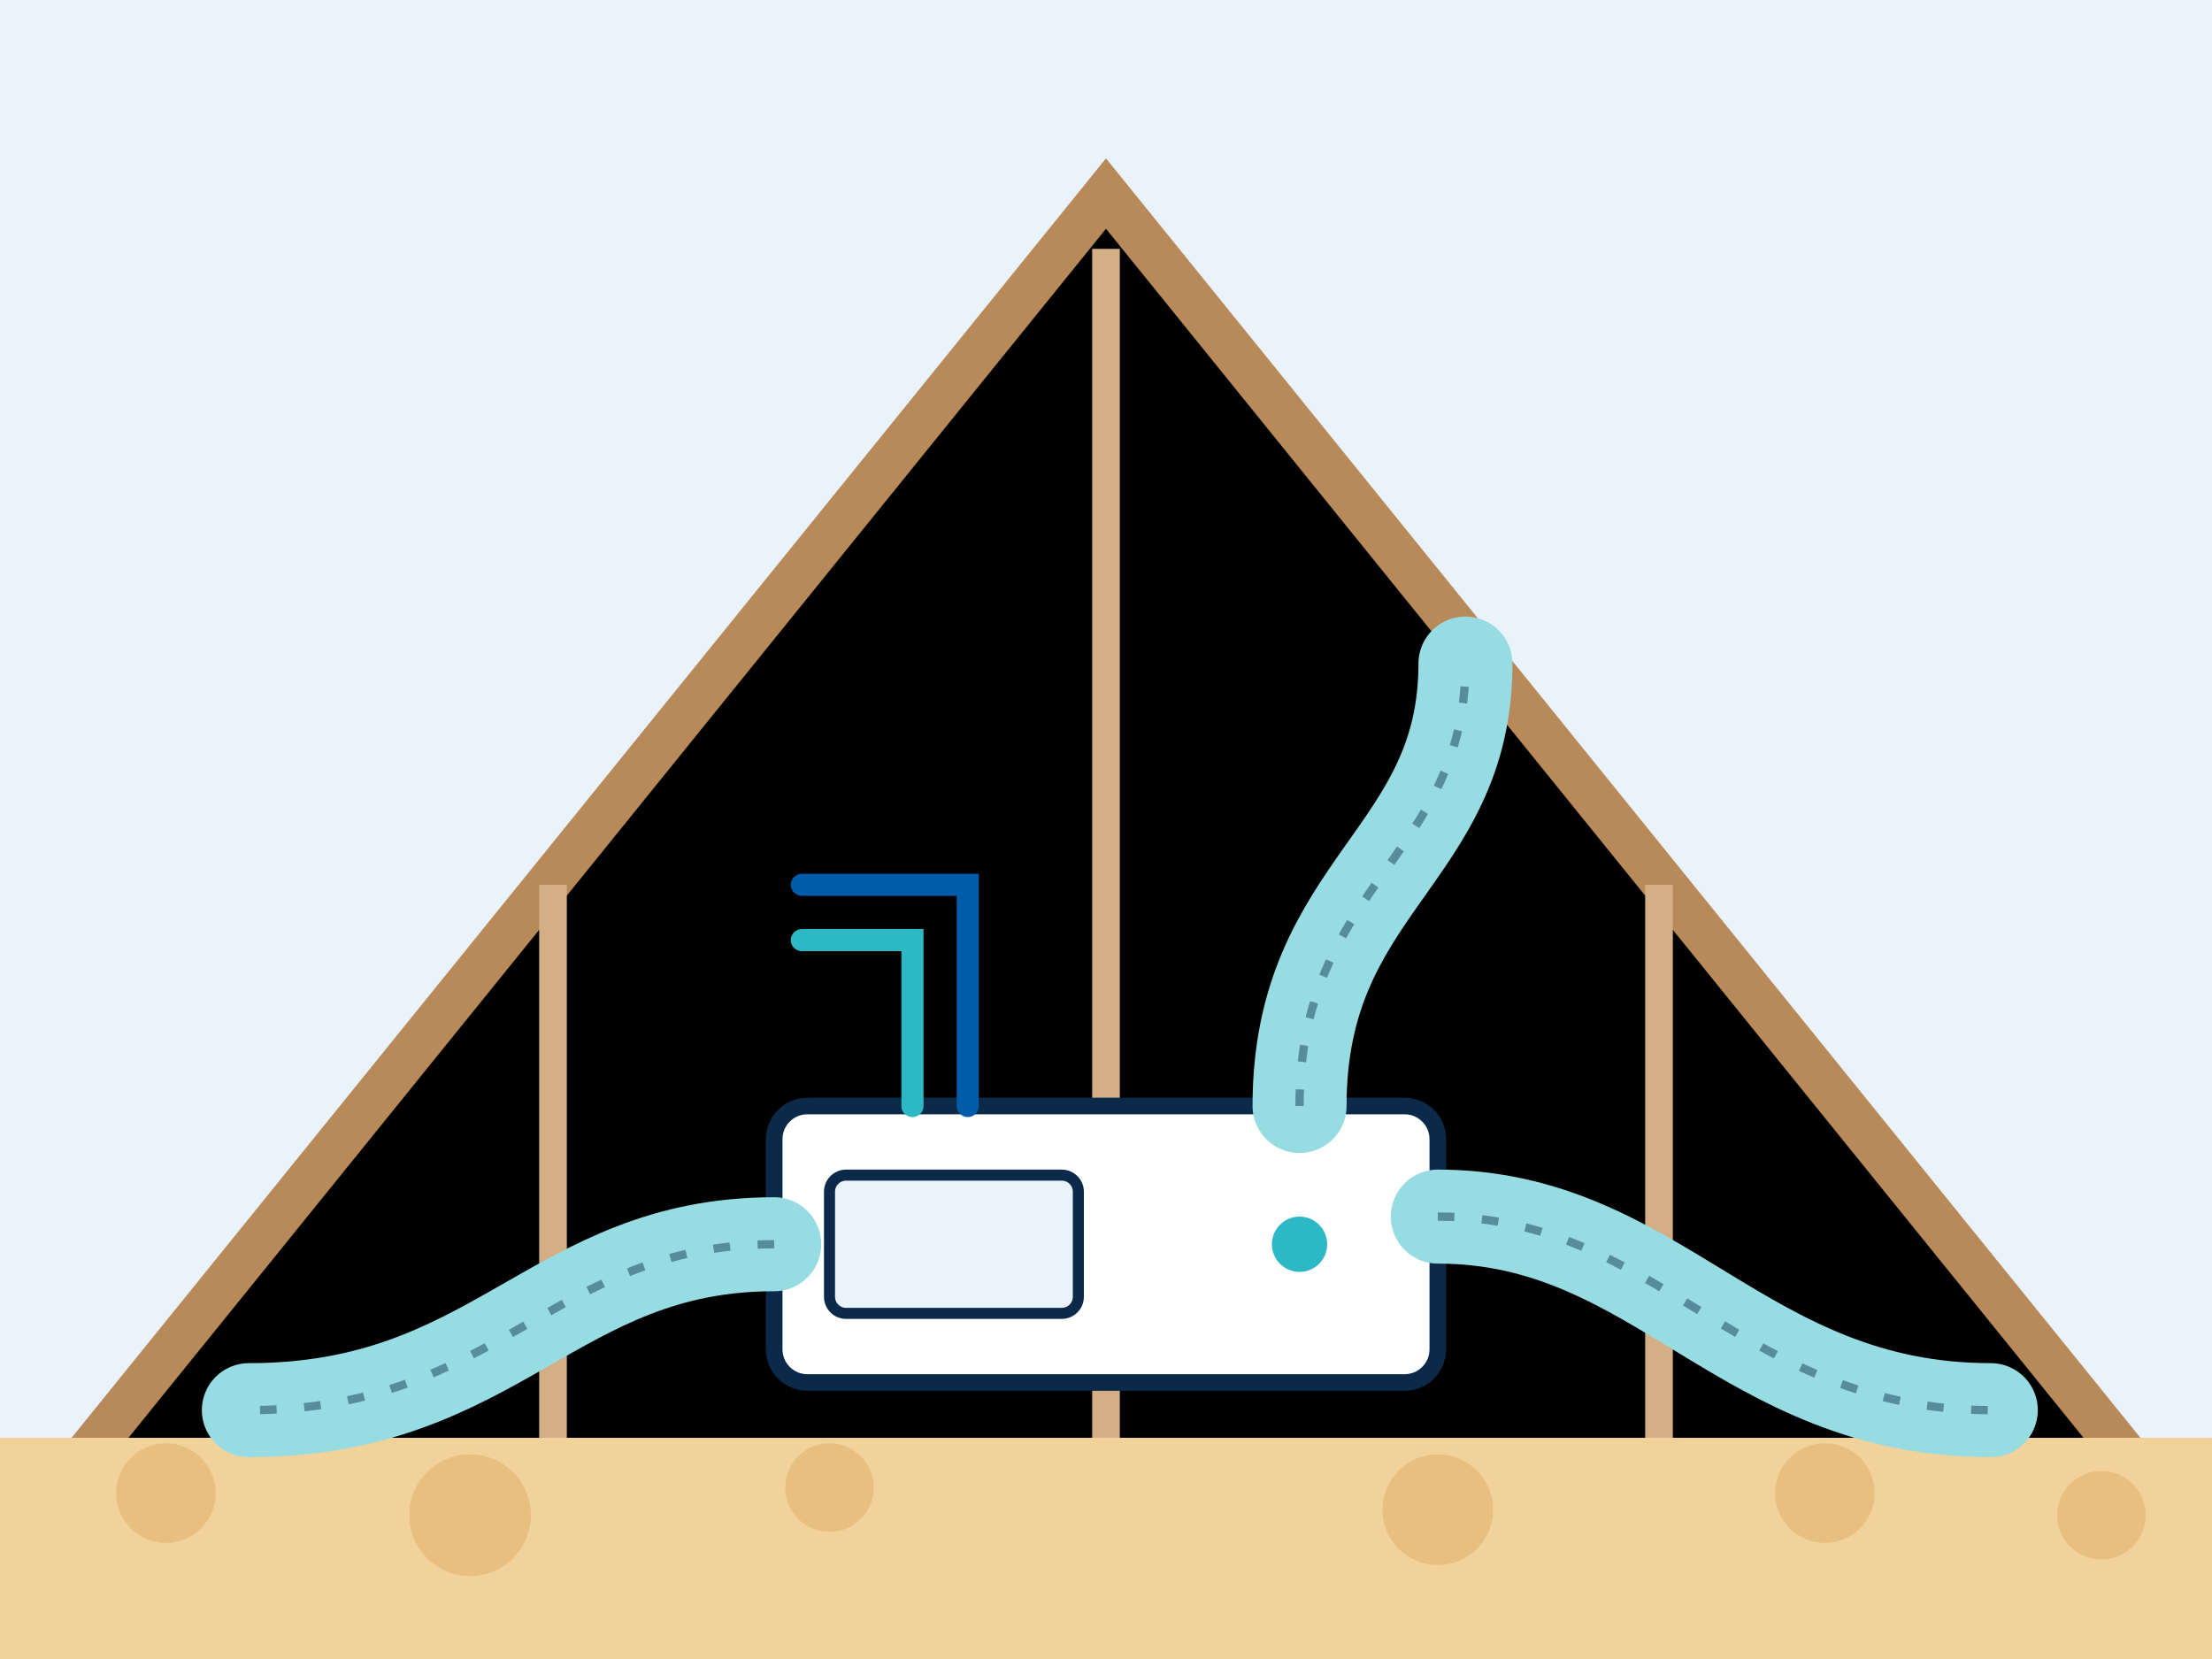
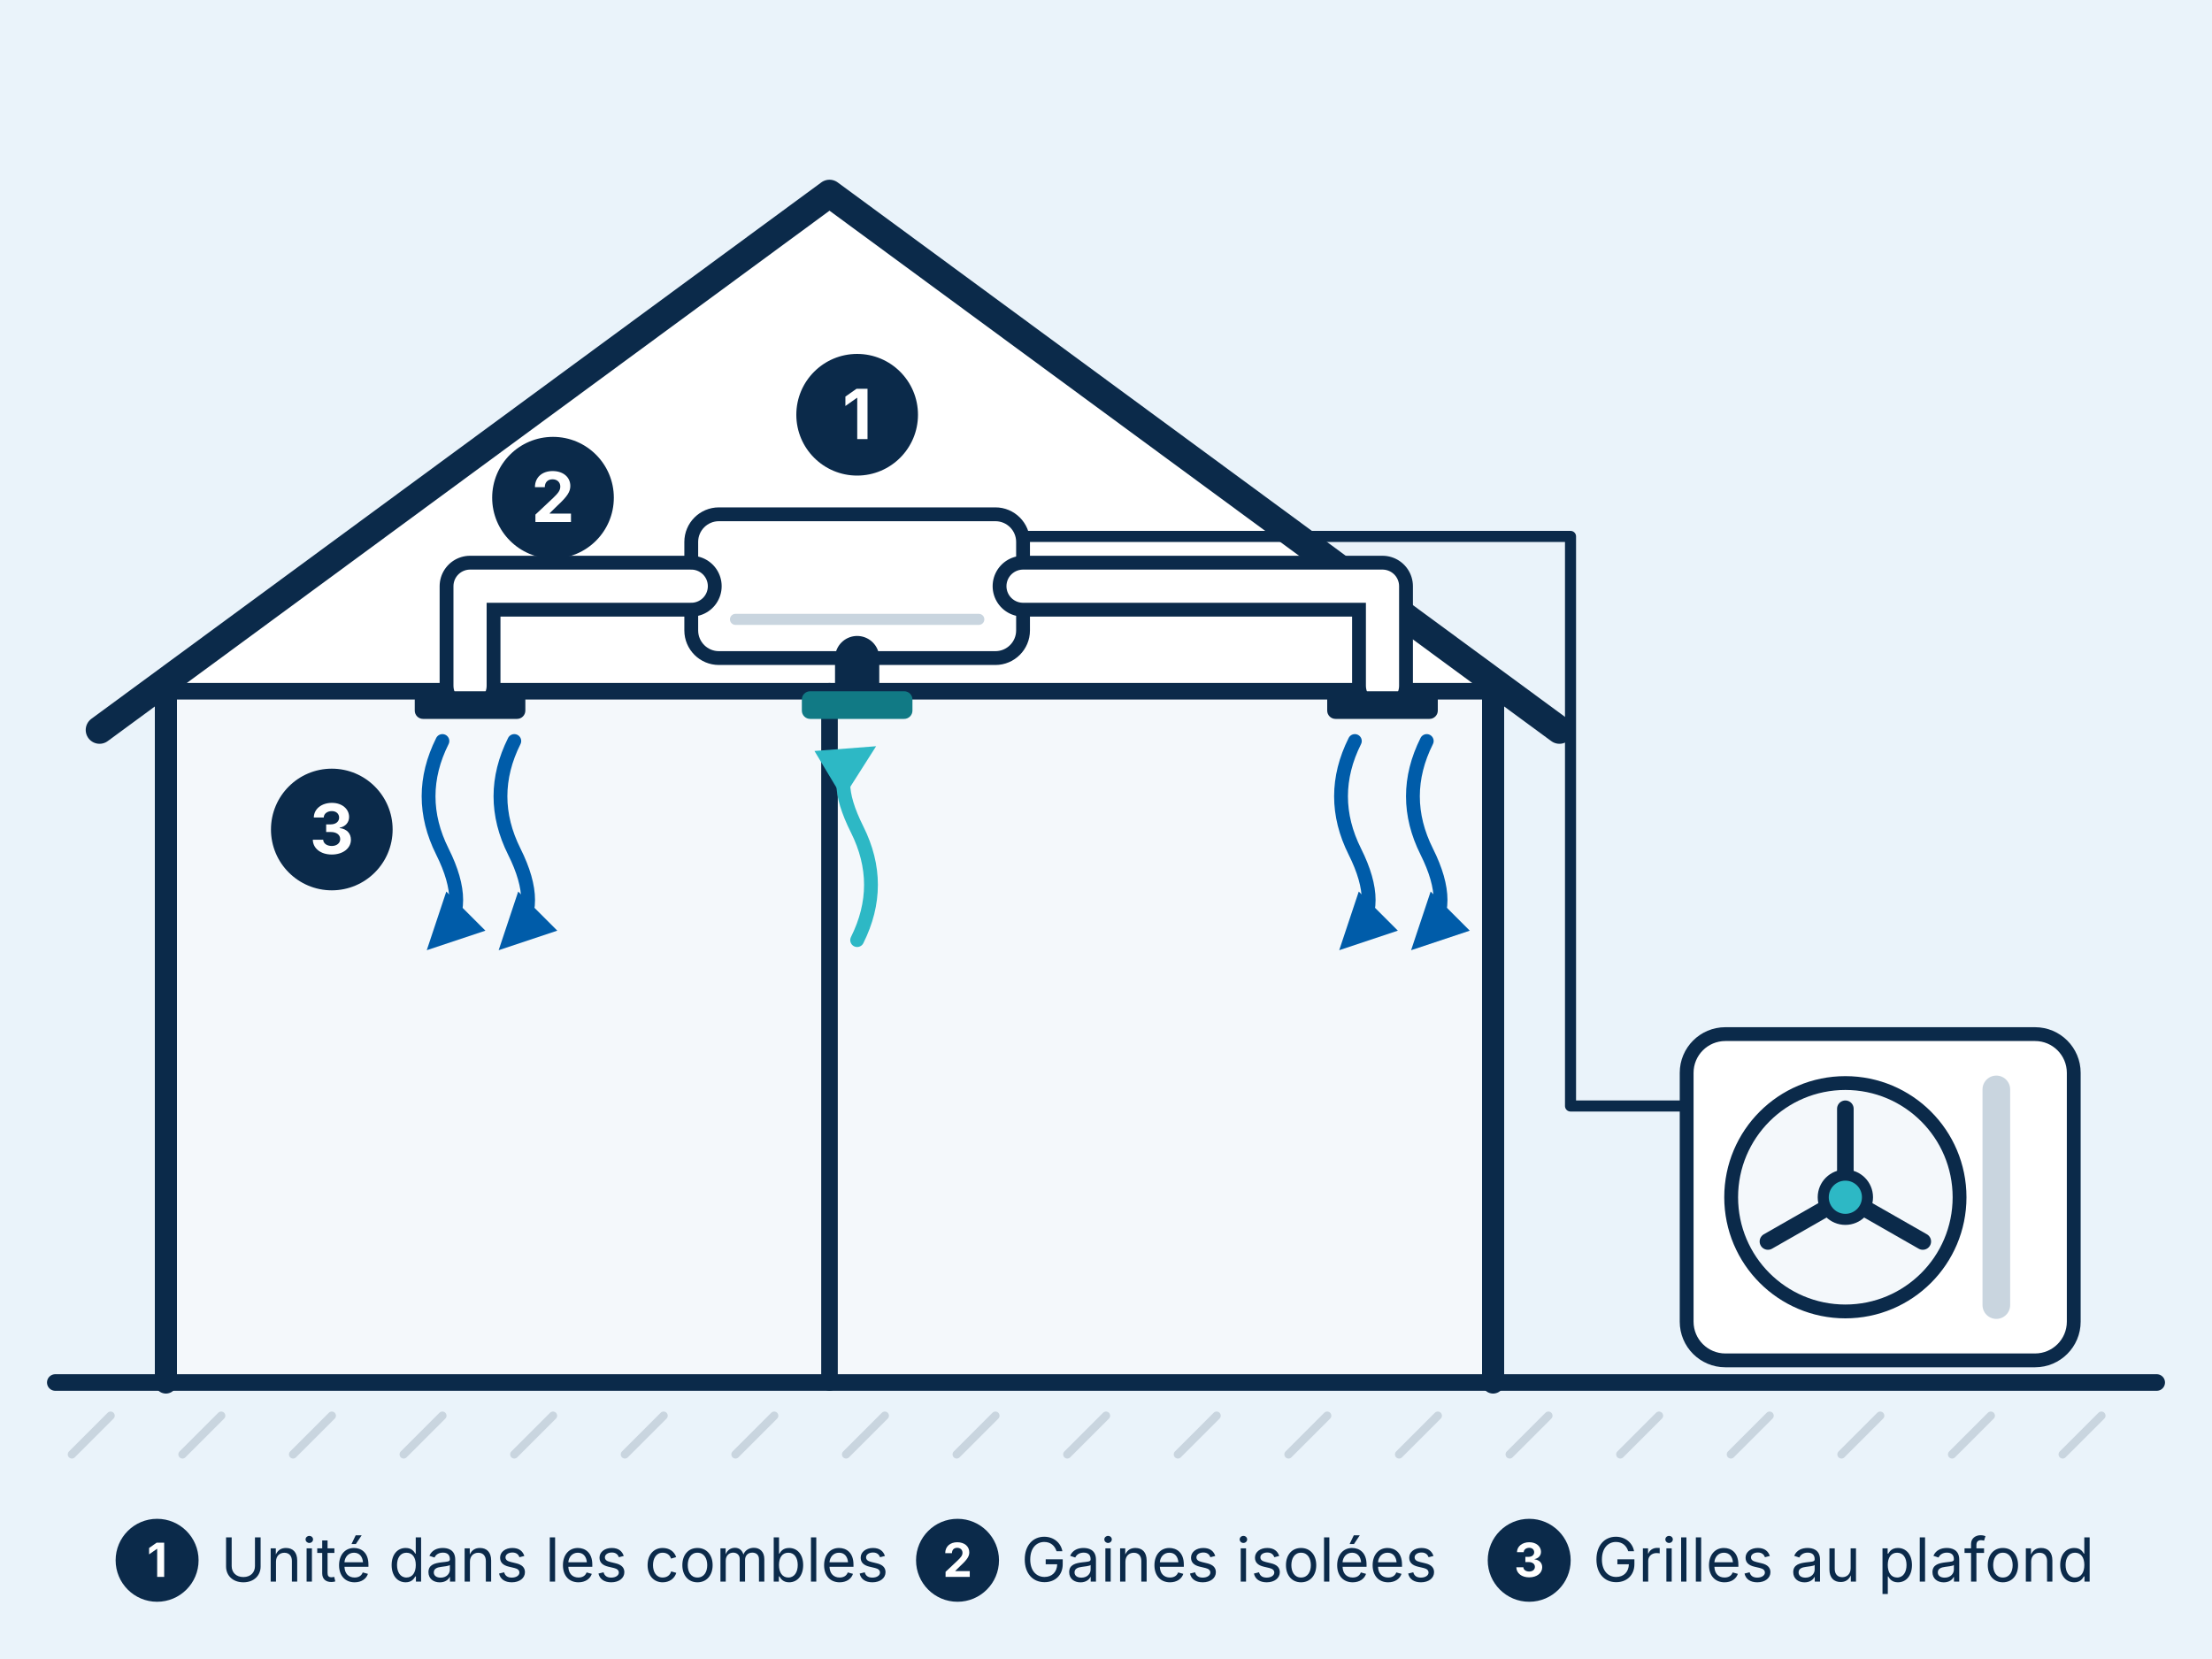
- <svg xmlns="http://www.w3.org/2000/svg" viewBox="0 0 800 600" role="img" aria-label="Illustration : unité de climatisation gainable posée dans les combles, gaines isolées">
+ <svg xmlns="http://www.w3.org/2000/svg" viewBox="0 0 800 600" role="img" aria-label="Schéma d'une climatisation gainable : unité cachée dans les combles, gaines isolées vers chaque pièce, grilles de soufflage au plafond et grille de reprise">
+   <defs>
+     <marker id="an" viewBox="0 0 10 10" refX="6" refY="5" markerWidth="4" markerHeight="4" orient="auto">
+       <path d="M0 0L10 5L0 10z" fill="#005ca9" />
+     </marker>
+     <marker id="ac" viewBox="0 0 10 10" refX="6" refY="5" markerWidth="4" markerHeight="4" orient="auto">
+       <path d="M0 0L10 5L0 10z" fill="#2db8c5" />
+     </marker>
+   </defs>
  <rect width="800" height="600" fill="#eaf3fa" />
-   <path d="M0 560L400 60l400 500z" fill="#f4f8fb" />
-   <g stroke="#b88a5a" stroke-width="16" stroke-linecap="round">
-     <path d="M20 540L400 70l380 470" />
+   <g font-family="system-ui,-apple-system,Segoe UI,sans-serif" stroke-linecap="round" stroke-linejoin="round">
+     <path d="M60 500V250H540V500" fill="#f4f8fb" />
+     <path d="M60 250L300.0 70L540 250z" fill="#fff" />
+     <path d="M36 264L300.0 70L564 264" fill="none" stroke="#0b2a4a" stroke-width="10" />
+     <path d="M60 250V500M540 250V500" stroke="#0b2a4a" stroke-width="8" />
+     <path d="M20 500H780" stroke="#0b2a4a" stroke-width="6" />
+     <path d="M40 512l-14 14M80 512l-14 14M120 512l-14 14M160 512l-14 14M200 512l-14 14M240 512l-14 14M280 512l-14 14M320 512l-14 14M360 512l-14 14M400 512l-14 14M440 512l-14 14M480 512l-14 14M520 512l-14 14M560 512l-14 14M600 512l-14 14M640 512l-14 14M680 512l-14 14M720 512l-14 14M760 512l-14 14" stroke="#c9d5df" stroke-width="3" />
+     <path d="M60 250H540" stroke="#0b2a4a" stroke-width="6" />
+     <path d="M300 250V500" stroke="#0b2a4a" stroke-width="6" />
+     <path d="M280 500V420" stroke="#f4f8fb" stroke-width="0" />
+     <rect x="250" y="186" width="120" height="52" rx="10" fill="#fff" stroke="#0b2a4a" stroke-width="5" />
+     <path d="M266 224h88" stroke="#c9d5df" stroke-width="4" />
+     <path d="M250 212H170V248" fill="none" stroke="#0b2a4a" stroke-width="22" />
+     <path d="M250 212H170V248" fill="none" stroke="#fff" stroke-width="12" />
+     <path d="M370 212H500V248" fill="none" stroke="#0b2a4a" stroke-width="22" />
+     <path d="M370 212H500V248" fill="none" stroke="#fff" stroke-width="12" />
+     <rect x="150" y="250" width="40" height="10" rx="3" fill="#0b2a4a" />
+     <rect x="480" y="250" width="40" height="10" rx="3" fill="#0b2a4a" />
+     <path d="M310 238V250" stroke="#0b2a4a" stroke-width="16" />
+     <rect x="290" y="250" width="40" height="10" rx="3" fill="#117a85" />
+     <path d="M160 268q-10 20 0 40t0 30" fill="none" stroke="#005ca9" stroke-width="5" marker-end="url(#an)" />
+     <path d="M186 268q-10 20 0 40t0 30" fill="none" stroke="#005ca9" stroke-width="5" marker-end="url(#an)" />
+     <path d="M490 268q-10 20 0 40t0 30" fill="none" stroke="#005ca9" stroke-width="5" marker-end="url(#an)" />
+     <path d="M516 268q-10 20 0 40t0 30" fill="none" stroke="#005ca9" stroke-width="5" marker-end="url(#an)" />
+     <path d="M310 340q10-20 0-40t0-26" fill="none" stroke="#2db8c5" stroke-width="5" marker-end="url(#ac)" />
+     <path d="M370 194H568V400H610" fill="none" stroke="#0b2a4a" stroke-width="4" />
+     <rect x="610" y="374" width="140" height="118" rx="14" fill="#fff" stroke="#0b2a4a" stroke-width="5" />
+     <circle cx="667.4" cy="433.0" r="41.3" fill="#f4f8fb" stroke="#0b2a4a" stroke-width="5" />
+     <path d="M667.4 433.0l0 -32M667.4 433.0l28 16M667.4 433.0l-28 16" stroke="#0b2a4a" stroke-width="6" />
+     <circle cx="667.4" cy="433.0" r="8" fill="#2db8c5" stroke="#0b2a4a" stroke-width="4" />
+     <path d="M722.0 394v78" stroke="#c9d5df" stroke-width="10" />
+     <circle cx="310" cy="150" r="22" fill="#0b2a4a" />
+     <text x="310" y="158.8" font-size="25" font-weight="700" fill="#fff" text-anchor="middle">1</text>
+     <circle cx="200" cy="180" r="22" fill="#0b2a4a" />
+     <text x="200" y="188.8" font-size="25" font-weight="700" fill="#fff" text-anchor="middle">2</text>
+     <circle cx="120" cy="300" r="22" fill="#0b2a4a" />
+     <text x="120" y="308.8" font-size="25" font-weight="700" fill="#fff" text-anchor="middle">3</text>
+     <circle cx="56.82" cy="564.3" r="15" fill="#0b2a4a" />
+     <text x="56.82" y="570.3" font-size="17" font-weight="700" fill="#fff" text-anchor="middle">1</text>
+     <text x="79.82" y="572" font-size="22" font-weight="400" fill="#0b2a4a" text-anchor="start">Unité dans les combles</text>
+     <circle cx="346.3" cy="564.3" r="15" fill="#0b2a4a" />
+     <text x="346.3" y="570.3" font-size="17" font-weight="700" fill="#fff" text-anchor="middle">2</text>
+     <text x="369.3" y="572" font-size="22" font-weight="400" fill="#0b2a4a" text-anchor="start">Gaines isolées</text>
+     <circle cx="553.06" cy="564.3" r="15" fill="#0b2a4a" />
+     <text x="553.06" y="570.3" font-size="17" font-weight="700" fill="#fff" text-anchor="middle">3</text>
+     <text x="576.06" y="572" font-size="22" font-weight="400" fill="#0b2a4a" text-anchor="start">Grilles au plafond</text>
  </g>
-   <g stroke="#d4ae84" stroke-width="10">
-     <path d="M200 320v240M400 90v470M600 320v240" />
-   </g>
-   <rect x="0" y="520" width="800" height="80" fill="#f2d29b" />
-   <g fill="#e8bf7e">
-     <circle cx="60" cy="540" r="18" />
-     <circle cx="170" cy="548" r="22" />
-     <circle cx="300" cy="538" r="16" />
-     <circle cx="520" cy="546" r="20" />
-     <circle cx="660" cy="540" r="18" />
-     <circle cx="760" cy="548" r="16" />
-   </g>
-   <rect x="280" y="400" width="240" height="100" rx="12" fill="#fff" stroke="#0b2a4a" stroke-width="6" />
-   <rect x="300" y="425" width="90" height="50" rx="6" fill="#eaf3fa" stroke="#0b2a4a" stroke-width="4" />
-   <circle cx="470" cy="450" r="10" fill="#2db8c5" />
-   <g fill="none" stroke="#96dce2" stroke-width="34" stroke-linecap="round">
-     <path d="M280 450c-80 0-100 60-190 60M520 440c80 0 110 70 200 70M470 400c0-80 60-90 60-160" />
-   </g>
-   <g fill="none" stroke="#0b2a4a" stroke-width="3" stroke-dasharray="6 10" opacity=".45">
-     <path d="M280 450c-80 0-100 60-190 60M520 440c80 0 110 70 200 70M470 400c0-80 60-90 60-160" />
-   </g>
-   <path d="M330 400v-60h-40" fill="none" stroke="#2db8c5" stroke-width="8" stroke-linecap="round" />
-   <path d="M350 400v-80h-60" fill="none" stroke="#005ca9" stroke-width="8" stroke-linecap="round" />
</svg>
